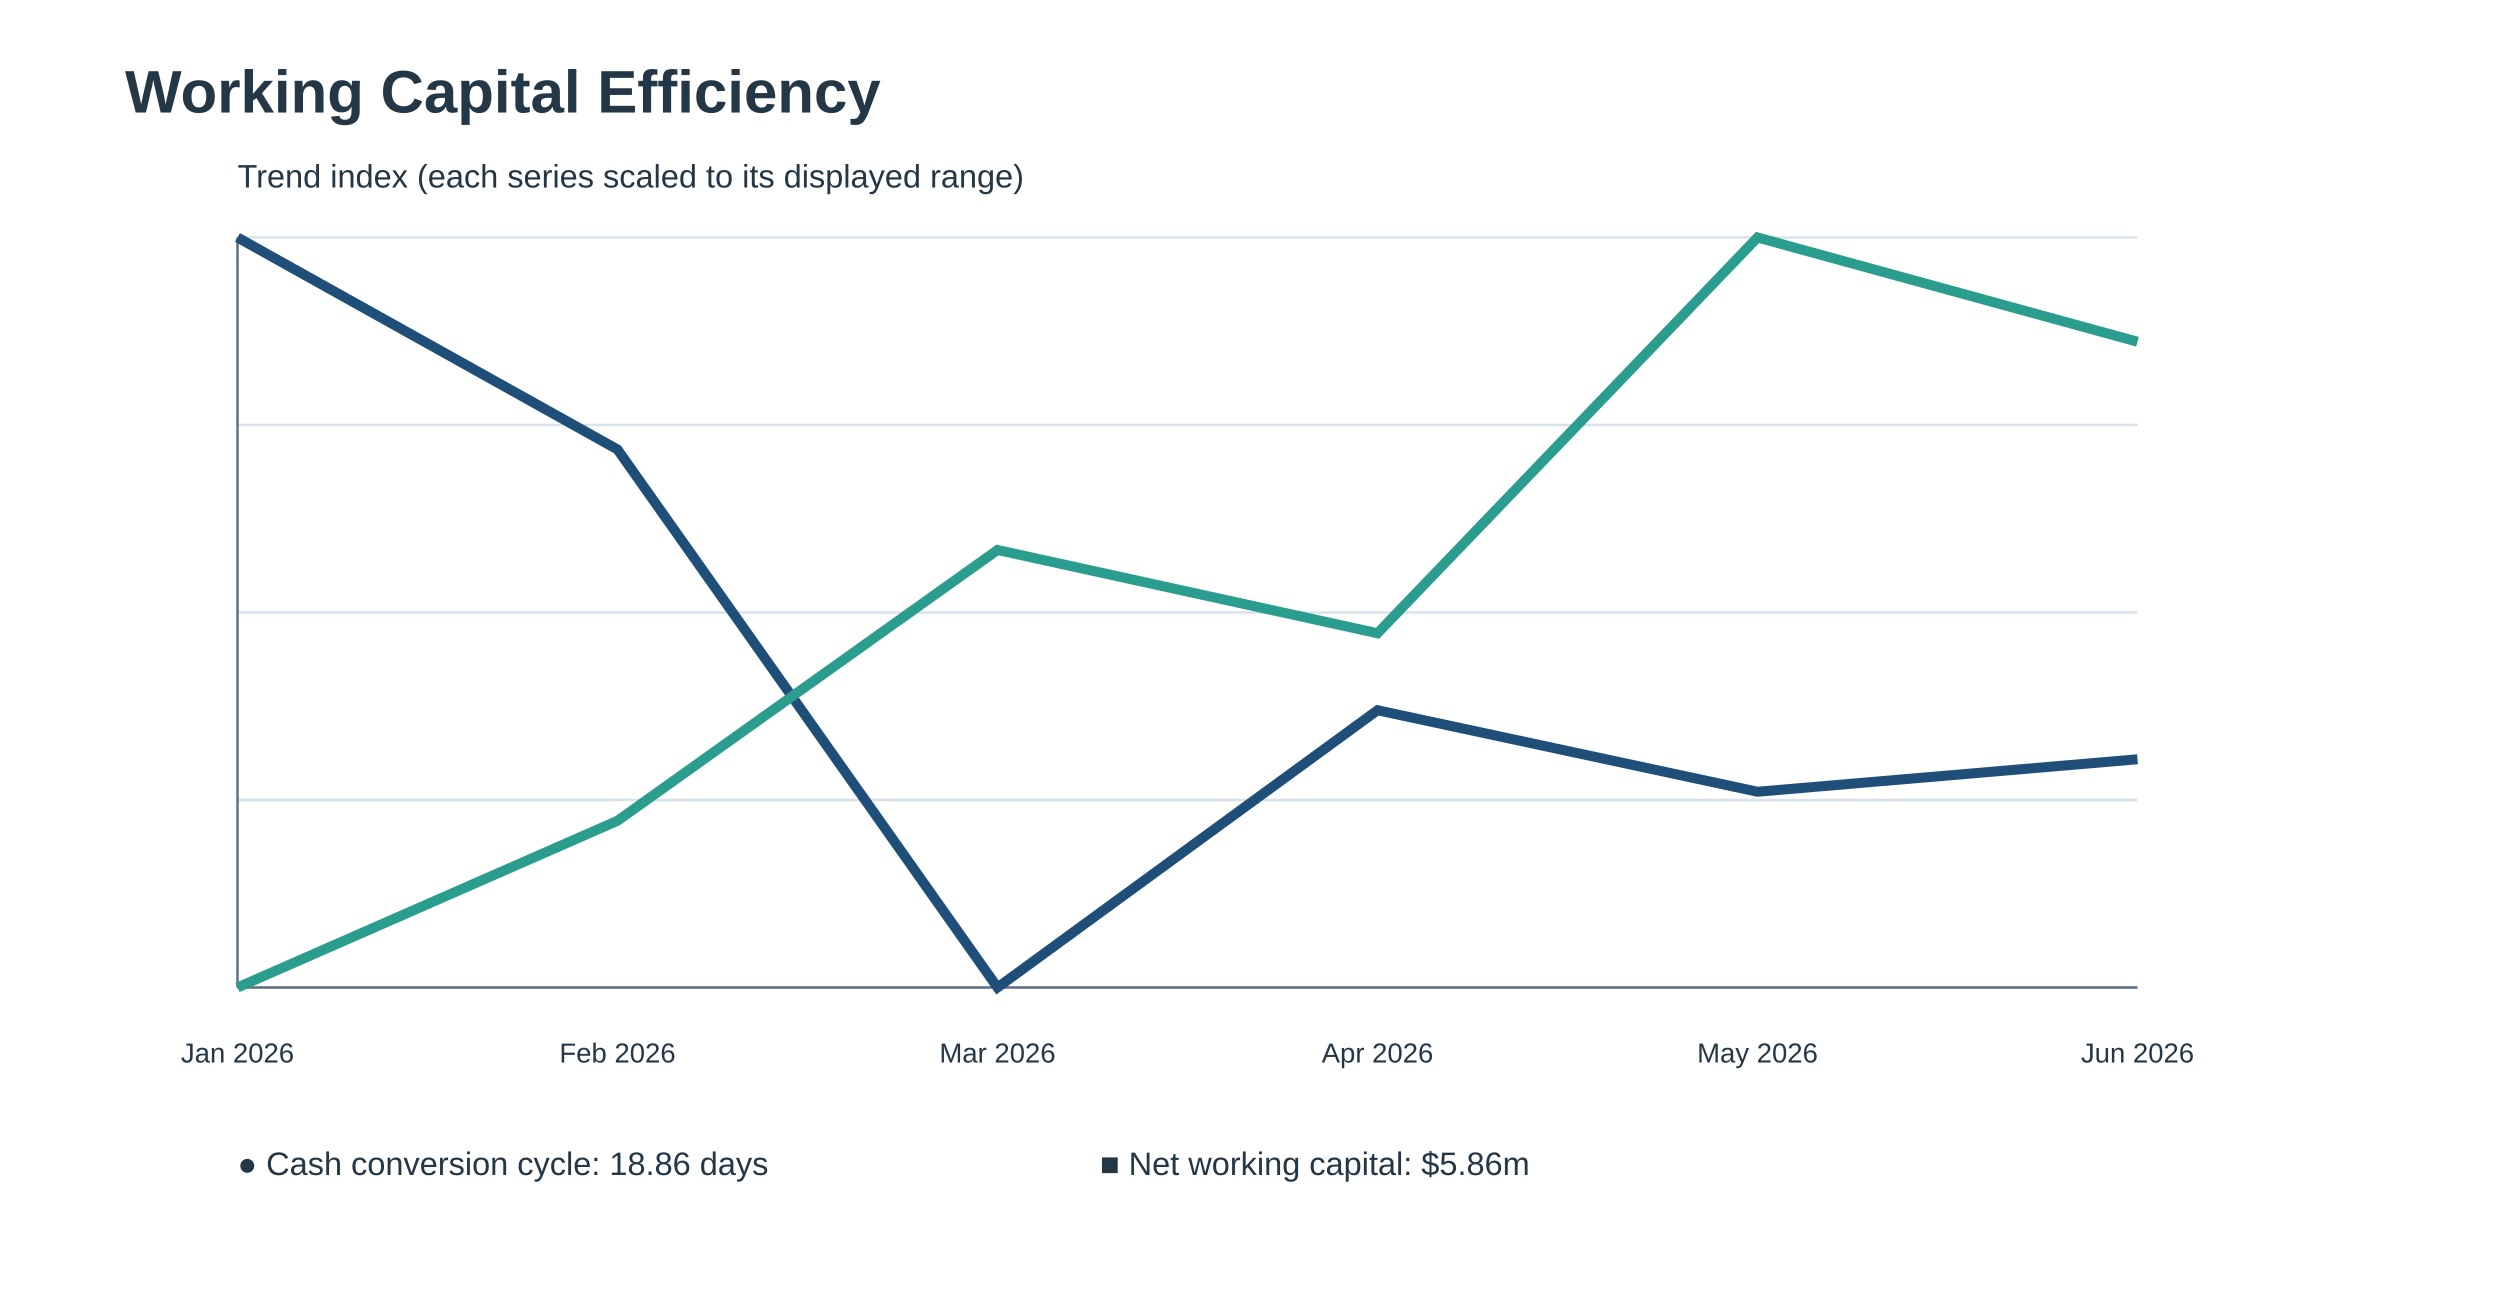
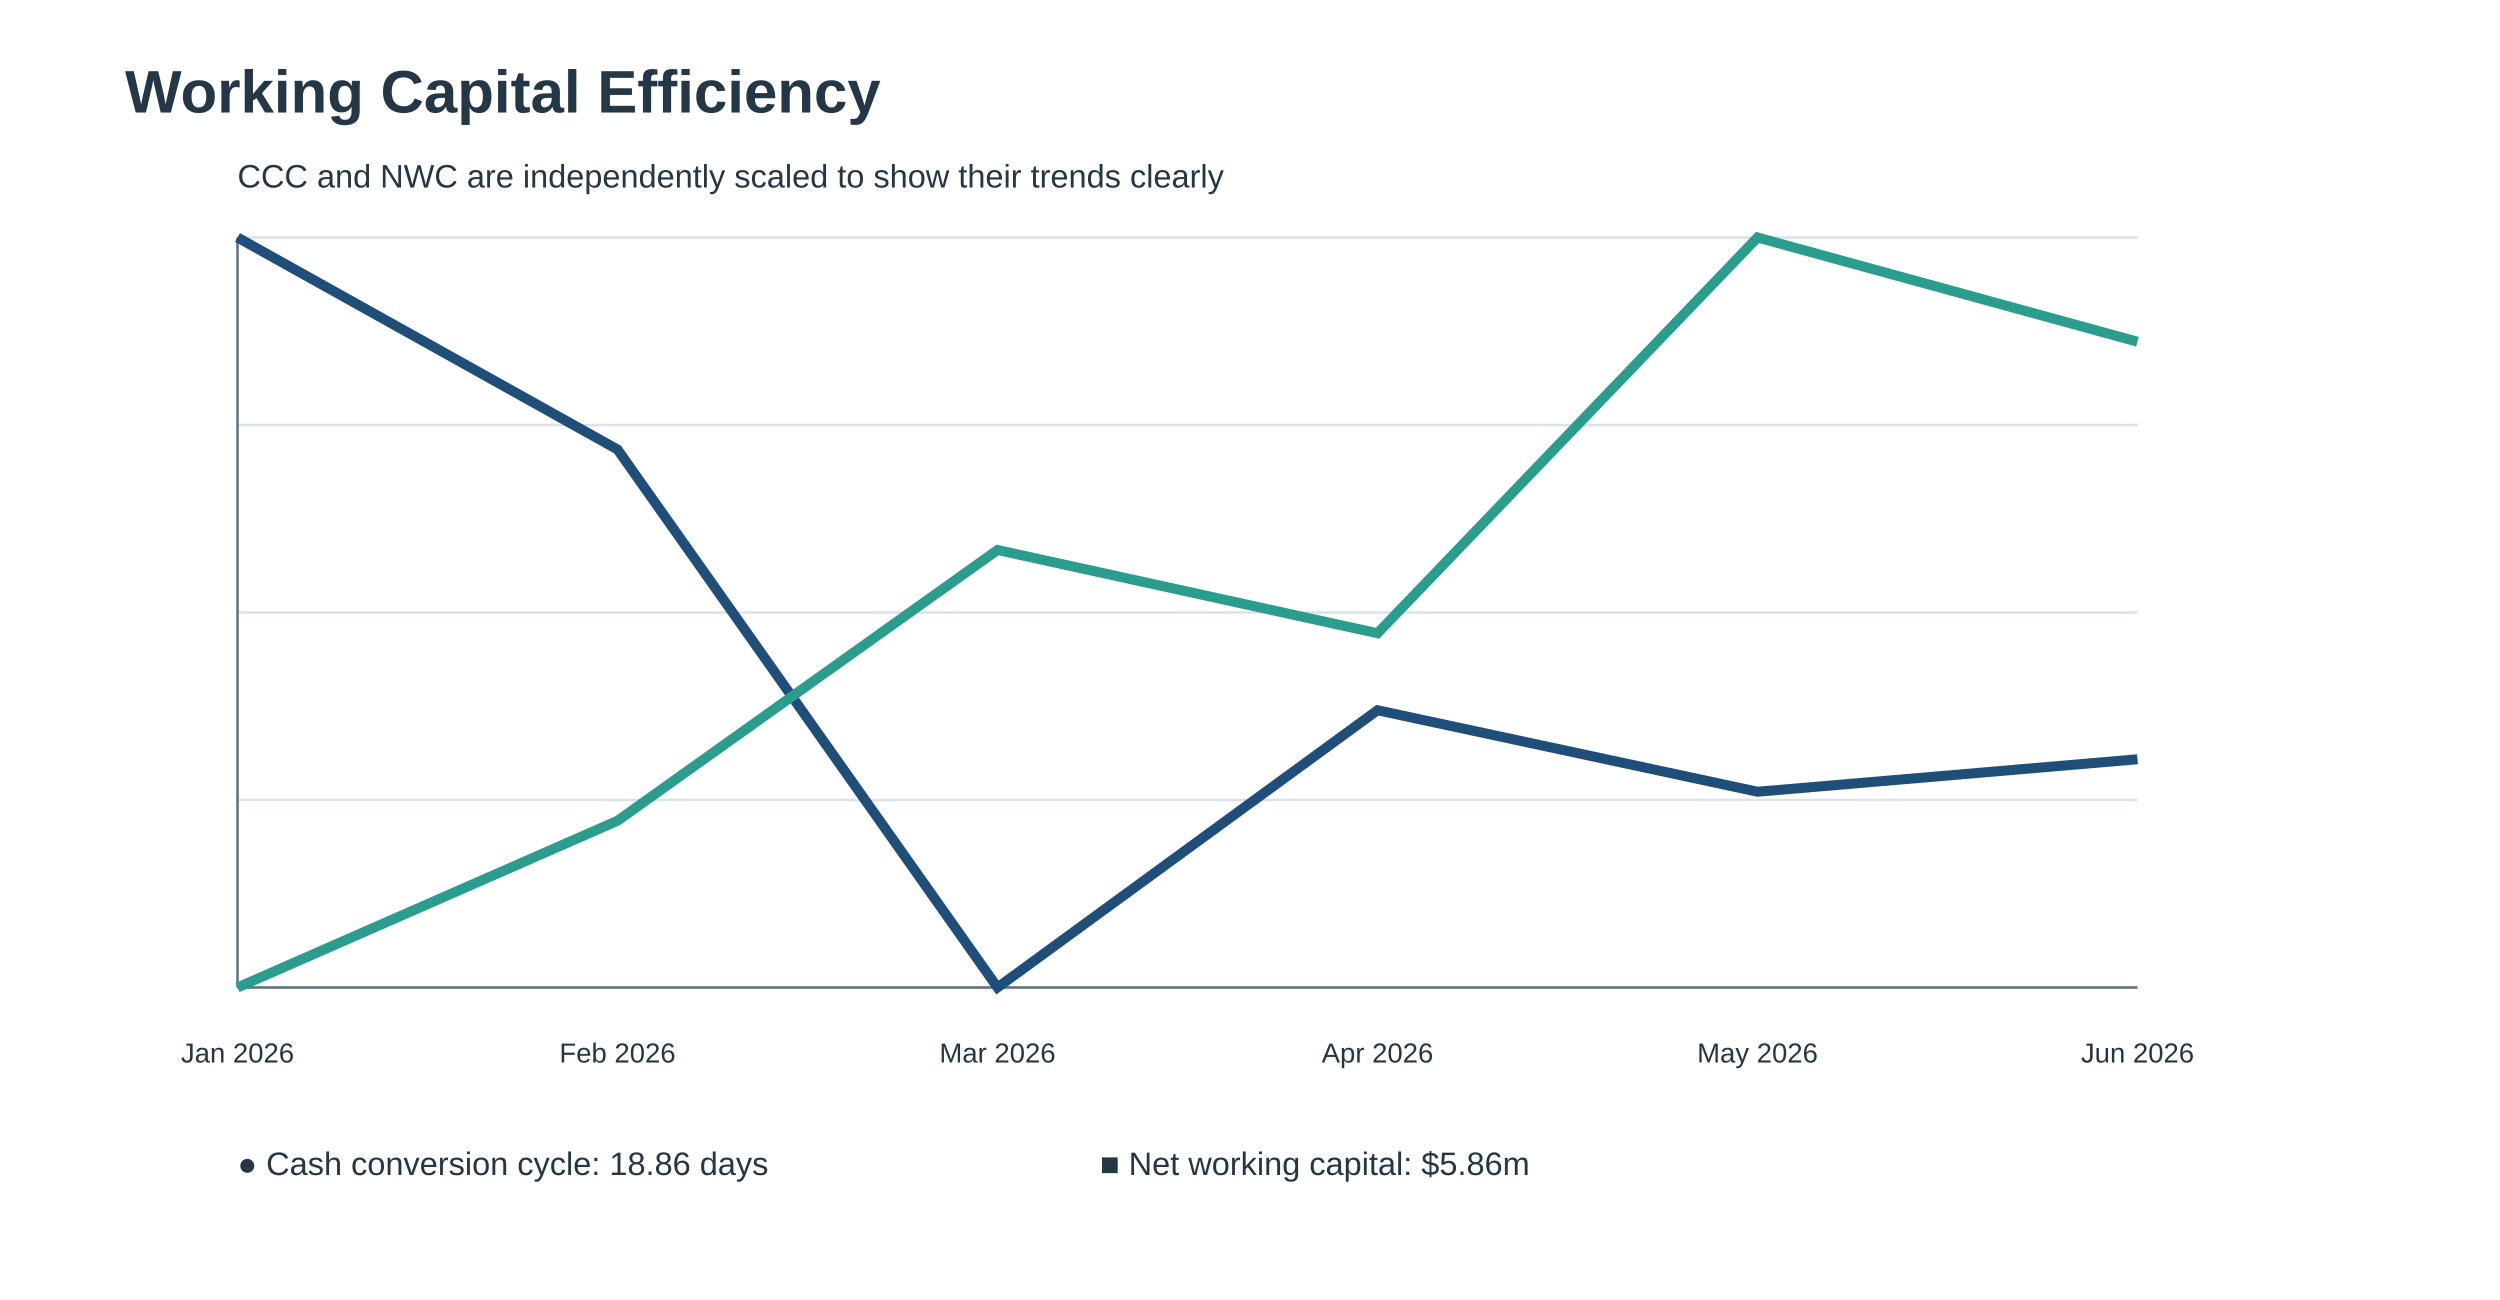
<svg xmlns="http://www.w3.org/2000/svg" width="1000" height="520" viewBox="0 0 1000 520">
  <style>text{font-family:Arial,sans-serif;fill:#243746}.title{font-size:24px;font-weight:bold}.label{font-size:13px}.small{font-size:11px}</style>
  <text class="title" x="50" y="45">Working Capital Efficiency</text>
  <line x1="95" y1="95.0" x2="855" y2="95.0" stroke="#d9e2ea" />
  <line x1="95" y1="170.0" x2="855" y2="170.0" stroke="#d9e2ea" />
  <line x1="95" y1="245.0" x2="855" y2="245.0" stroke="#d9e2ea" />
  <line x1="95" y1="320.0" x2="855" y2="320.0" stroke="#d9e2ea" />
  <line x1="95" y1="395.0" x2="855" y2="395.0" stroke="#d9e2ea" />
  <line x1="95" y1="95" x2="95" y2="395" stroke="#607080" />
  <line x1="95" y1="395" x2="855" y2="395" stroke="#607080" />
  <polyline points="95.0,95.0 247.0,179.8 399.0,395.0 551.0,284.1 703.0,316.7 855.0,303.7" fill="none" stroke="#1f4e79" stroke-width="4" />
  <polyline points="95.0,395.0 247.0,328.3 399.0,220.0 551.0,253.3 703.0,95.0 855.0,136.7" fill="none" stroke="#2a9d8f" stroke-width="4" />
  <text class="label" x="95" y="470" fill="#1f4e79">● Cash conversion cycle: 18.86 days</text>
  <text class="label" x="440" y="470" fill="#2a9d8f">■ Net working capital: $5.86m</text>
  <text class="small" x="95.0" y="425" text-anchor="middle">Jan 2026</text>
  <text class="small" x="247.0" y="425" text-anchor="middle">Feb 2026</text>
  <text class="small" x="399.0" y="425" text-anchor="middle">Mar 2026</text>
  <text class="small" x="551.0" y="425" text-anchor="middle">Apr 2026</text>
  <text class="small" x="703.0" y="425" text-anchor="middle">May 2026</text>
  <text class="small" x="855.0" y="425" text-anchor="middle">Jun 2026</text>
-   <text class="label" x="95" y="75">Trend index (each series scaled to its displayed range)</text>
+   <text class="label" x="95" y="75">CCC and NWC are independently scaled to show their trends clearly</text>
</svg>
